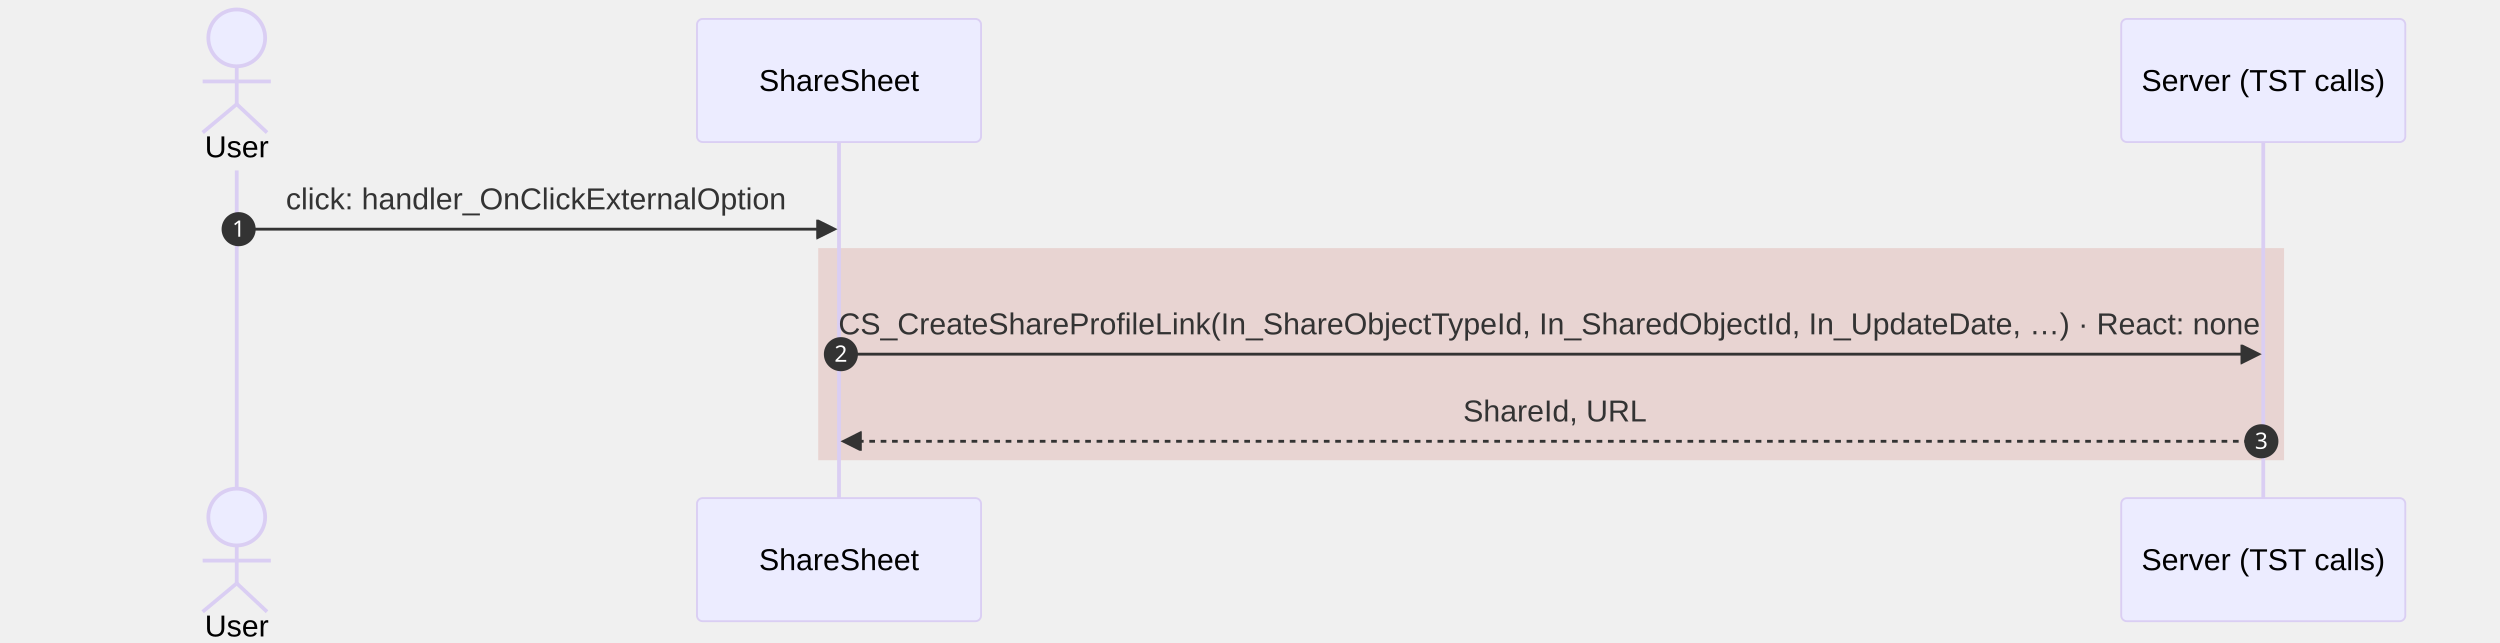
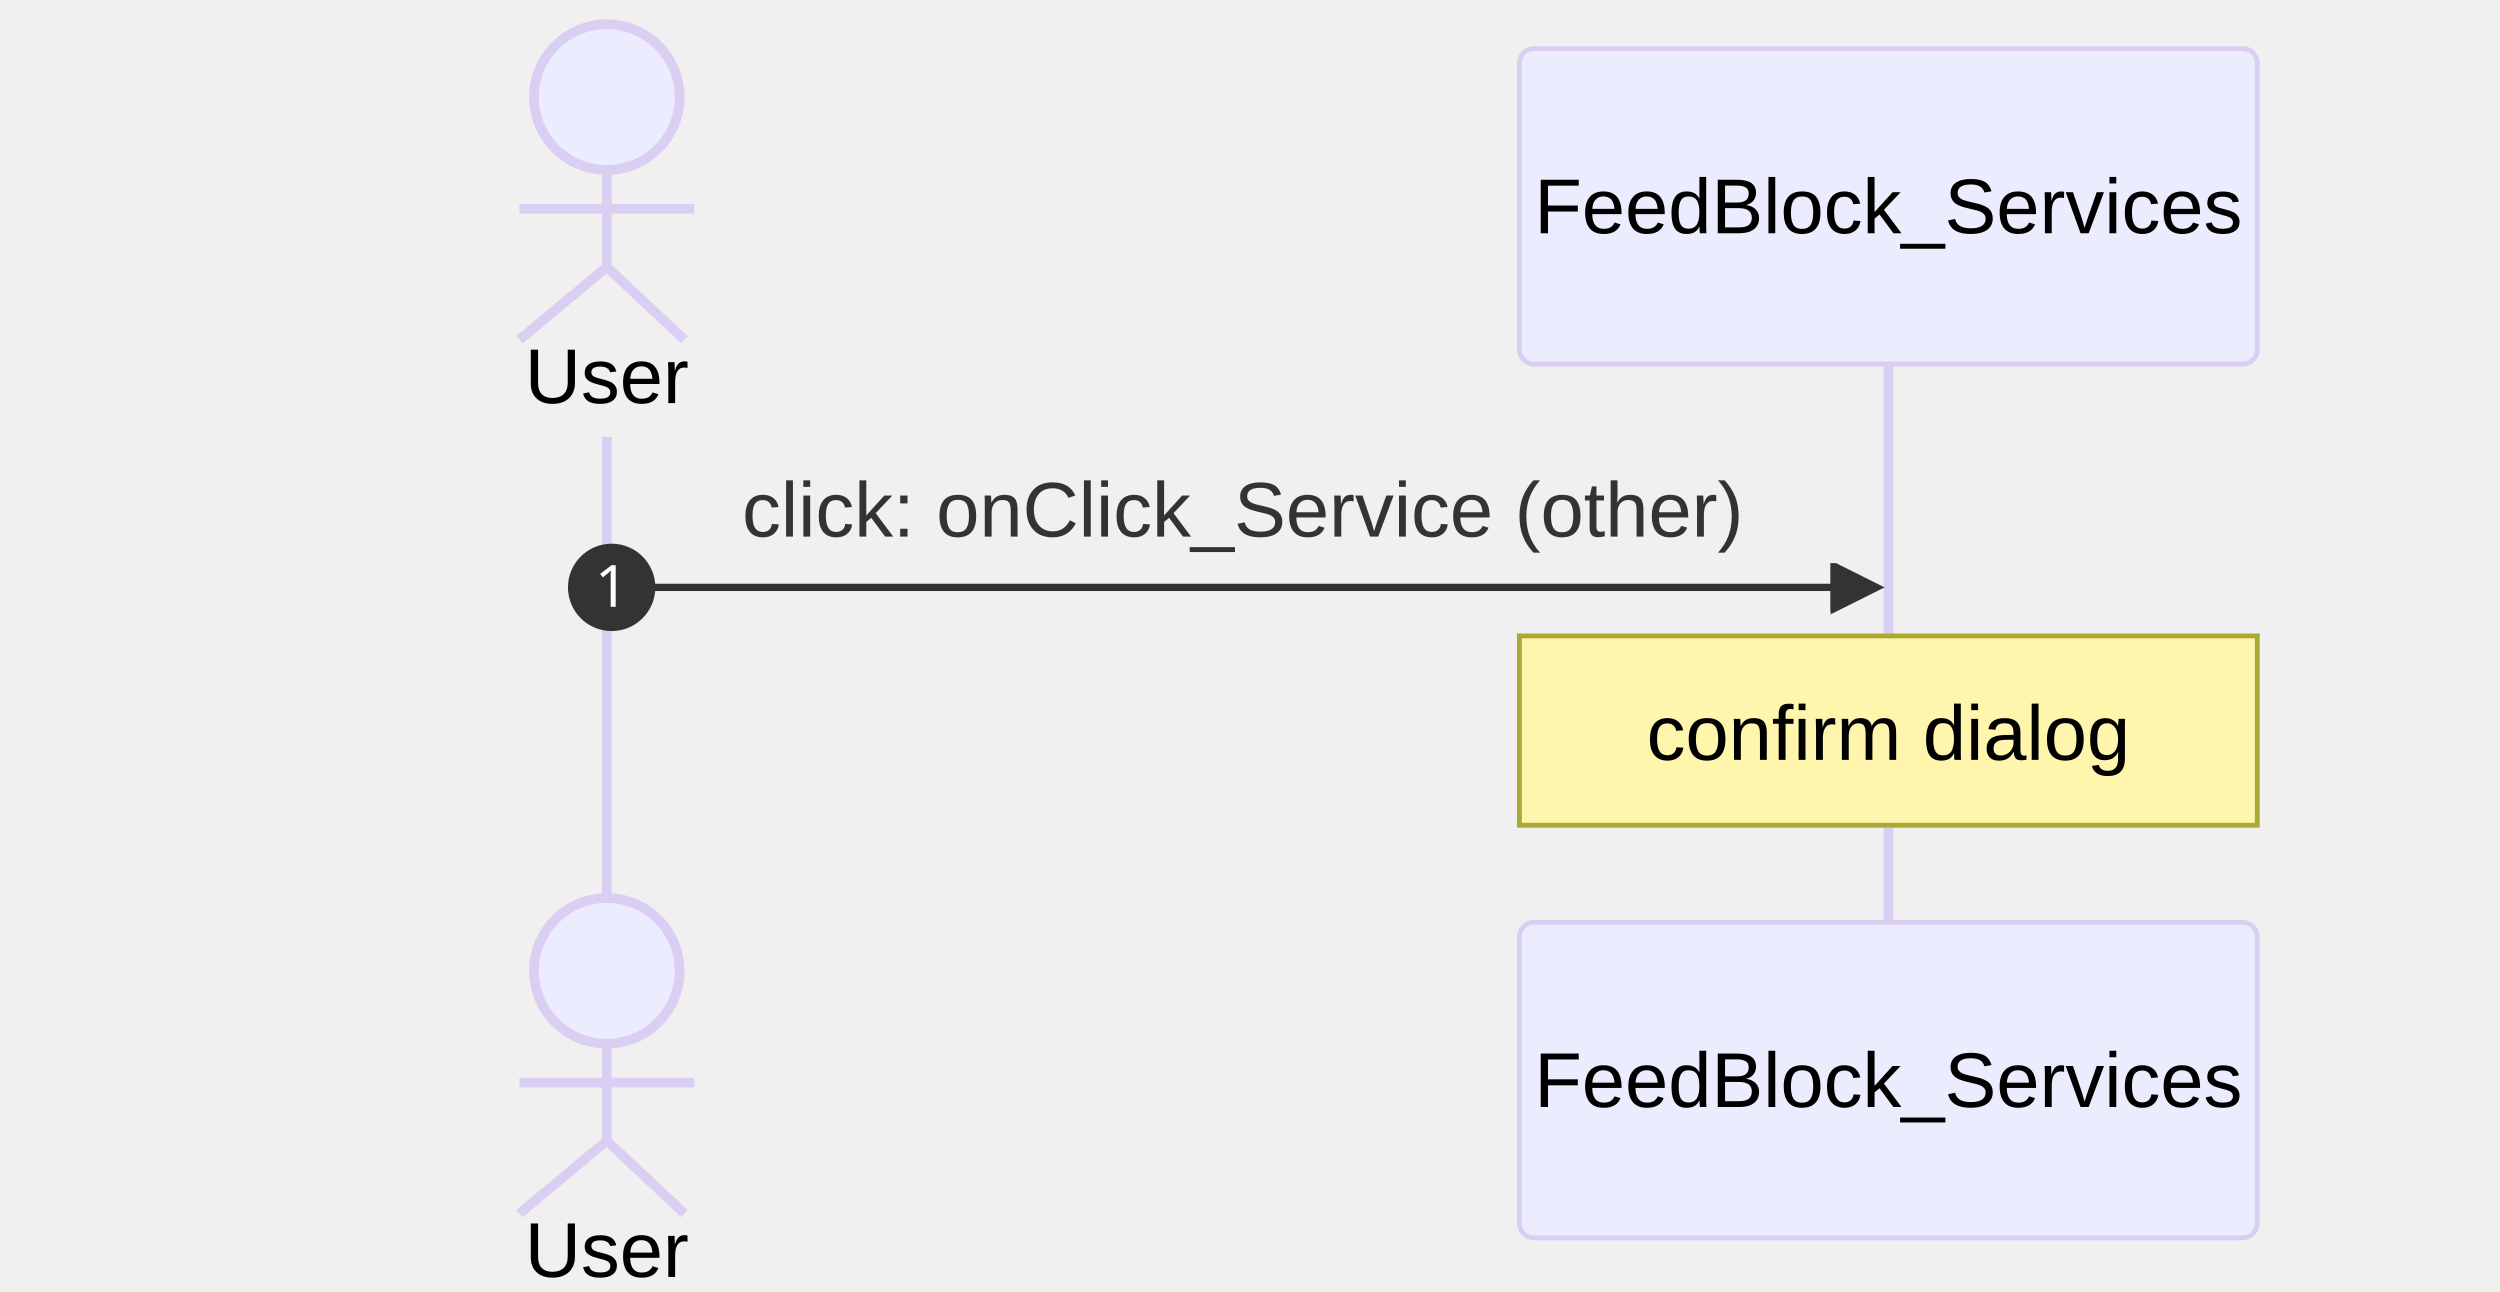
- <svg xmlns="http://www.w3.org/2000/svg" aria-roledescription="sequence" role="graphics-document document" viewBox="-50 -10 1320 339" style="max-width: 1320px;" width="100%" id="d">
-   <rect class="rect" height="112" width="774" fill="rgba(192, 57, 43, 0.15)" y="121" x="382" />
+ <svg xmlns="http://www.w3.org/2000/svg" aria-roledescription="sequence" role="graphics-document document" viewBox="-50 -10 515 266" style="background-color: #ffffff; max-width: 515px;" width="100%" id="d70">
  <g>
-     <rect class="actor actor-bottom" ry="3" rx="3" name="S" height="65" width="150" stroke="#666" fill="#eaeaea" y="253" x="1070" />
-     <text style="text-anchor: middle; font-size: 16px; font-weight: 400;" class="actor" alignment-baseline="central" dominant-baseline="central" y="285.5" x="1145">
-       <tspan dy="0" x="1145">Server (TST calls)</tspan>
+     <rect class="actor actor-bottom" ry="3" rx="3" name="B" height="65" width="152" stroke="#666" fill="#eaeaea" y="180" x="263" />
+     <text style="text-anchor: middle; font-size: 16px; font-weight: 400;" class="actor" alignment-baseline="central" dominant-baseline="central" y="212.5" x="339">
+       <tspan dy="0" x="339">FeedBlock_Services</tspan>
    </text>
  </g>
  <g>
-     <rect class="actor actor-bottom" ry="3" rx="3" name="B" height="65" width="150" stroke="#666" fill="#eaeaea" y="253" x="318" />
-     <text style="text-anchor: middle; font-size: 16px; font-weight: 400;" class="actor" alignment-baseline="central" dominant-baseline="central" y="285.5" x="393">
-       <tspan dy="0" x="393">ShareSheet</tspan>
-     </text>
-   </g>
-   <g>
-     <line stroke="#999" stroke-width="0.5px" class="200" y2="253" x2="1145" y1="5" x1="1145" id="actor2" />
-     <g id="root-2">
-       <rect class="actor actor-top" ry="3" rx="3" name="S" height="65" width="150" stroke="#666" fill="#eaeaea" y="0" x="1070" />
-       <text style="text-anchor: middle; font-size: 16px; font-weight: 400;" class="actor" alignment-baseline="central" dominant-baseline="central" y="32.5" x="1145">
-         <tspan dy="0" x="1145">Server (TST calls)</tspan>
+     <line stroke="#999" stroke-width="0.5px" class="200" y2="180" x2="339" y1="5" x1="339" id="actor101" />
+     <g id="root-101">
+       <rect class="actor actor-top" ry="3" rx="3" name="B" height="65" width="152" stroke="#666" fill="#eaeaea" y="0" x="263" />
+       <text style="text-anchor: middle; font-size: 16px; font-weight: 400;" class="actor" alignment-baseline="central" dominant-baseline="central" y="32.5" x="339">
+         <tspan dy="0" x="339">FeedBlock_Services</tspan>
      </text>
    </g>
  </g>
-   <g>
-     <line stroke="#999" stroke-width="0.5px" class="200" y2="253" x2="393" y1="5" x1="393" id="actor1" />
-     <g id="root-1">
-       <rect class="actor actor-top" ry="3" rx="3" name="B" height="65" width="150" stroke="#666" fill="#eaeaea" y="0" x="318" />
-       <text style="text-anchor: middle; font-size: 16px; font-weight: 400;" class="actor" alignment-baseline="central" dominant-baseline="central" y="32.5" x="393">
-         <tspan dy="0" x="393">ShareSheet</tspan>
-       </text>
-     </g>
-   </g>
-   <style>#d{font-family:"trebuchet ms",verdana,arial,sans-serif;font-size:16px;fill:#333;}#d .error-icon{fill:#552222;}#d .error-text{fill:#552222;stroke:#552222;}#d .edge-thickness-normal{stroke-width:2px;}#d .edge-thickness-thick{stroke-width:3.5px;}#d .edge-pattern-solid{stroke-dasharray:0;}#d .edge-pattern-dashed{stroke-dasharray:3;}#d .edge-pattern-dotted{stroke-dasharray:2;}#d .marker{fill:#333333;stroke:#333333;}#d .marker.cross{stroke:#333333;}#d svg{font-family:"trebuchet ms",verdana,arial,sans-serif;font-size:16px;}#d .actor{stroke:hsl(259.626, 59.777%, 87.902%);fill:#ECECFF;}#d text.actor&gt;tspan{fill:black;stroke:none;}#d .actor-line{stroke:grey;}#d .messageLine0{stroke-width:1.5;stroke-dasharray:none;stroke:#333;}#d .messageLine1{stroke-width:1.5;stroke-dasharray:2,2;stroke:#333;}#d #arrowhead path{fill:#333;stroke:#333;}#d .sequenceNumber{fill:white;}#d #sequencenumber{fill:#333;}#d #crosshead path{fill:#333;stroke:#333;}#d .messageText{fill:#333;stroke:none;}#d .labelBox{stroke:hsl(259.626, 59.777%, 87.902%);fill:#ECECFF;}#d .labelText,#d .labelText&gt;tspan{fill:black;stroke:none;}#d .loopText,#d .loopText&gt;tspan{fill:black;stroke:none;}#d .loopLine{stroke-width:2px;stroke-dasharray:2,2;stroke:hsl(259.626, 59.777%, 87.902%);fill:hsl(259.626, 59.777%, 87.902%);}#d .note{stroke:#aaaa33;fill:#fff5ad;}#d .noteText,#d .noteText&gt;tspan{fill:black;stroke:none;}#d .activation0{fill:#f4f4f4;stroke:#666;}#d .activation1{fill:#f4f4f4;stroke:#666;}#d .activation2{fill:#f4f4f4;stroke:#666;}#d .actorPopupMenu{position:absolute;}#d .actorPopupMenuPanel{position:absolute;fill:#ECECFF;box-shadow:0px 8px 16px 0px rgba(0,0,0,0.2);filter:drop-shadow(3px 5px 2px rgb(0 0 0 / 0.4));}#d .actor-man line{stroke:hsl(259.626, 59.777%, 87.902%);fill:#ECECFF;}#d .actor-man circle,#d line{stroke:hsl(259.626, 59.777%, 87.902%);fill:#ECECFF;stroke-width:2px;}#d :root{--mermaid-font-family:"trebuchet ms",verdana,arial,sans-serif;}</style>
+   <style>#d70{font-family:"trebuchet ms",verdana,arial,sans-serif;font-size:16px;fill:#333;}#d70 .error-icon{fill:#552222;}#d70 .error-text{fill:#552222;stroke:#552222;}#d70 .edge-thickness-normal{stroke-width:2px;}#d70 .edge-thickness-thick{stroke-width:3.5px;}#d70 .edge-pattern-solid{stroke-dasharray:0;}#d70 .edge-pattern-dashed{stroke-dasharray:3;}#d70 .edge-pattern-dotted{stroke-dasharray:2;}#d70 .marker{fill:#333333;stroke:#333333;}#d70 .marker.cross{stroke:#333333;}#d70 svg{font-family:"trebuchet ms",verdana,arial,sans-serif;font-size:16px;}#d70 .actor{stroke:hsl(259.626, 59.777%, 87.902%);fill:#ECECFF;}#d70 text.actor&gt;tspan{fill:black;stroke:none;}#d70 .actor-line{stroke:grey;}#d70 .messageLine0{stroke-width:1.5;stroke-dasharray:none;stroke:#333;}#d70 .messageLine1{stroke-width:1.5;stroke-dasharray:2,2;stroke:#333;}#d70 #arrowhead path{fill:#333;stroke:#333;}#d70 .sequenceNumber{fill:white;}#d70 #sequencenumber{fill:#333;}#d70 #crosshead path{fill:#333;stroke:#333;}#d70 .messageText{fill:#333;stroke:none;}#d70 .labelBox{stroke:hsl(259.626, 59.777%, 87.902%);fill:#ECECFF;}#d70 .labelText,#d70 .labelText&gt;tspan{fill:black;stroke:none;}#d70 .loopText,#d70 .loopText&gt;tspan{fill:black;stroke:none;}#d70 .loopLine{stroke-width:2px;stroke-dasharray:2,2;stroke:hsl(259.626, 59.777%, 87.902%);fill:hsl(259.626, 59.777%, 87.902%);}#d70 .note{stroke:#aaaa33;fill:#fff5ad;}#d70 .noteText,#d70 .noteText&gt;tspan{fill:black;stroke:none;}#d70 .activation0{fill:#f4f4f4;stroke:#666;}#d70 .activation1{fill:#f4f4f4;stroke:#666;}#d70 .activation2{fill:#f4f4f4;stroke:#666;}#d70 .actorPopupMenu{position:absolute;}#d70 .actorPopupMenuPanel{position:absolute;fill:#ECECFF;box-shadow:0px 8px 16px 0px rgba(0,0,0,0.2);filter:drop-shadow(3px 5px 2px rgb(0 0 0 / 0.4));}#d70 .actor-man line{stroke:hsl(259.626, 59.777%, 87.902%);fill:#ECECFF;}#d70 .actor-man circle,#d70 line{stroke:hsl(259.626, 59.777%, 87.902%);fill:#ECECFF;stroke-width:2px;}#d70 :root{--mermaid-font-family:"trebuchet ms",verdana,arial,sans-serif;}</style>
  <g />
  <defs>
    <symbol height="24" width="24" id="computer">
      <path d="M2 2v13h20v-13h-20zm18 11h-16v-9h16v9zm-10.228 6l.466-1h3.524l.467 1h-4.457zm14.228 3h-24l2-6h2.104l-1.33 4h18.45l-1.297-4h2.073l2 6zm-5-10h-14v-7h14v7z" transform="scale(.5)" />
    </symbol>
  </defs>
  <defs>
    <symbol clip-rule="evenodd" fill-rule="evenodd" id="database">
      <path d="M12.258.001l.256.004.255.005.253.008.251.01.249.012.247.015.246.016.242.019.241.02.239.023.236.024.233.027.231.028.229.031.225.032.223.034.22.036.217.038.214.04.211.041.208.043.205.045.201.046.198.048.194.05.191.051.187.053.183.054.18.056.175.057.172.059.168.06.163.061.16.063.155.064.15.066.074.033.073.033.071.034.07.034.069.035.068.035.067.035.066.035.064.036.064.036.062.036.06.036.06.037.058.037.058.037.055.038.055.038.053.038.052.038.051.039.05.039.048.039.047.039.045.04.044.04.043.04.041.04.04.041.039.041.037.041.036.041.034.041.033.042.032.042.03.042.029.042.027.042.026.043.024.043.023.043.021.043.02.043.018.044.017.043.015.044.013.044.012.044.011.045.009.044.007.045.006.045.004.045.002.045.001.045v17l-.001.045-.002.045-.004.045-.006.045-.007.045-.009.044-.011.045-.012.044-.013.044-.015.044-.017.043-.018.044-.02.043-.021.043-.023.043-.024.043-.026.043-.027.042-.029.042-.03.042-.032.042-.033.042-.034.041-.036.041-.037.041-.039.041-.04.041-.041.04-.043.04-.044.04-.045.04-.047.039-.048.039-.05.039-.051.039-.052.038-.053.038-.055.038-.055.038-.058.037-.058.037-.06.037-.06.036-.062.036-.064.036-.064.036-.066.035-.067.035-.068.035-.069.035-.07.034-.071.034-.073.033-.074.033-.15.066-.155.064-.16.063-.163.061-.168.06-.172.059-.175.057-.18.056-.183.054-.187.053-.191.051-.194.05-.198.048-.201.046-.205.045-.208.043-.211.041-.214.04-.217.038-.22.036-.223.034-.225.032-.229.031-.231.028-.233.027-.236.024-.239.023-.241.02-.242.019-.246.016-.247.015-.249.012-.251.01-.253.008-.255.005-.256.004-.258.001-.258-.001-.256-.004-.255-.005-.253-.008-.251-.01-.249-.012-.247-.015-.245-.016-.243-.019-.241-.02-.238-.023-.236-.024-.234-.027-.231-.028-.228-.031-.226-.032-.223-.034-.22-.036-.217-.038-.214-.04-.211-.041-.208-.043-.204-.045-.201-.046-.198-.048-.195-.05-.19-.051-.187-.053-.184-.054-.179-.056-.176-.057-.172-.059-.167-.06-.164-.061-.159-.063-.155-.064-.151-.066-.074-.033-.072-.033-.072-.034-.07-.034-.069-.035-.068-.035-.067-.035-.066-.035-.064-.036-.063-.036-.062-.036-.061-.036-.06-.037-.058-.037-.057-.037-.056-.038-.055-.038-.053-.038-.052-.038-.051-.039-.049-.039-.049-.039-.046-.039-.046-.04-.044-.04-.043-.04-.041-.04-.04-.041-.039-.041-.037-.041-.036-.041-.034-.041-.033-.042-.032-.042-.03-.042-.029-.042-.027-.042-.026-.043-.024-.043-.023-.043-.021-.043-.02-.043-.018-.044-.017-.043-.015-.044-.013-.044-.012-.044-.011-.045-.009-.044-.007-.045-.006-.045-.004-.045-.002-.045-.001-.045v-17l.001-.045.002-.045.004-.045.006-.045.007-.045.009-.044.011-.045.012-.044.013-.044.015-.044.017-.043.018-.044.02-.043.021-.043.023-.043.024-.043.026-.043.027-.042.029-.042.03-.042.032-.042.033-.042.034-.041.036-.041.037-.041.039-.041.04-.041.041-.04.043-.04.044-.04.046-.04.046-.039.049-.039.049-.039.051-.039.052-.038.053-.038.055-.038.056-.038.057-.037.058-.037.06-.037.061-.036.062-.036.063-.036.064-.036.066-.035.067-.035.068-.035.069-.035.07-.034.072-.034.072-.033.074-.033.151-.066.155-.064.159-.063.164-.061.167-.06.172-.059.176-.057.179-.056.184-.054.187-.053.19-.051.195-.05.198-.048.201-.046.204-.045.208-.043.211-.041.214-.04.217-.038.22-.036.223-.034.226-.032.228-.031.231-.028.234-.027.236-.024.238-.023.241-.02.243-.019.245-.016.247-.015.249-.012.251-.01.253-.008.255-.005.256-.004.258-.001.258.001zm-9.258 20.499v.01l.001.021.003.021.004.022.005.021.006.022.007.022.009.023.01.022.011.023.012.023.013.023.015.023.016.024.017.023.018.024.019.024.021.024.022.025.023.024.024.025.052.049.056.05.061.051.066.051.07.051.075.051.079.052.084.052.088.052.092.052.097.052.102.051.105.052.11.052.114.051.119.051.123.051.127.05.131.05.135.05.139.048.144.049.147.047.152.047.155.047.16.045.163.045.167.043.171.043.176.041.178.041.183.039.187.039.19.037.194.035.197.035.202.033.204.031.209.03.212.029.216.027.219.025.222.024.226.021.23.02.233.018.236.016.24.015.243.012.246.01.249.008.253.005.256.004.259.001.26-.001.257-.004.254-.005.25-.008.247-.011.244-.012.241-.014.237-.016.233-.018.231-.021.226-.021.224-.024.22-.026.216-.027.212-.028.21-.031.205-.031.202-.034.198-.034.194-.036.191-.037.187-.039.183-.04.179-.04.175-.042.172-.043.168-.044.163-.045.16-.046.155-.046.152-.047.148-.048.143-.049.139-.049.136-.05.131-.05.126-.05.123-.051.118-.052.114-.051.11-.052.106-.052.101-.052.096-.052.092-.052.088-.053.083-.051.079-.052.074-.052.07-.051.065-.051.06-.051.056-.05.051-.05.023-.024.023-.025.021-.024.02-.024.019-.024.018-.024.017-.024.015-.023.014-.024.013-.023.012-.023.01-.023.01-.022.008-.022.006-.022.006-.022.004-.022.004-.021.001-.021.001-.021v-4.127l-.077.055-.08.053-.083.054-.085.053-.087.052-.09.052-.093.051-.095.05-.097.05-.1.049-.102.049-.105.048-.106.047-.109.047-.111.046-.114.045-.115.045-.118.044-.12.043-.122.042-.124.042-.126.041-.128.04-.13.04-.132.038-.134.038-.135.037-.138.037-.139.035-.142.035-.143.034-.144.033-.147.032-.148.031-.15.03-.151.03-.153.029-.154.027-.156.027-.158.026-.159.025-.161.024-.162.023-.163.022-.165.021-.166.02-.167.019-.169.018-.169.017-.171.016-.173.015-.173.014-.175.013-.175.012-.177.011-.178.01-.179.008-.179.008-.181.006-.182.005-.182.004-.184.003-.184.002h-.37l-.184-.002-.184-.003-.182-.004-.182-.005-.181-.006-.179-.008-.179-.008-.178-.01-.176-.011-.176-.012-.175-.013-.173-.014-.172-.015-.171-.016-.17-.017-.169-.018-.167-.019-.166-.02-.165-.021-.163-.022-.162-.023-.161-.024-.159-.025-.157-.026-.156-.027-.155-.027-.153-.029-.151-.03-.15-.03-.148-.031-.146-.032-.145-.033-.143-.034-.141-.035-.14-.035-.137-.037-.136-.037-.134-.038-.132-.038-.13-.04-.128-.04-.126-.041-.124-.042-.122-.042-.12-.044-.117-.043-.116-.045-.113-.045-.112-.046-.109-.047-.106-.047-.105-.048-.102-.049-.1-.049-.097-.05-.095-.05-.093-.052-.09-.051-.087-.052-.085-.053-.083-.054-.08-.054-.077-.054v4.127zm0-5.654v.011l.001.021.003.021.004.021.005.022.006.022.007.022.009.022.01.022.011.023.012.023.013.023.015.024.016.023.017.024.018.024.019.024.021.024.022.024.023.025.024.024.052.05.056.05.061.05.066.051.07.051.075.052.079.051.084.052.088.052.092.052.097.052.102.052.105.052.11.051.114.051.119.052.123.05.127.051.131.05.135.049.139.049.144.048.147.048.152.047.155.046.16.045.163.045.167.044.171.042.176.042.178.04.183.04.187.038.19.037.194.036.197.034.202.033.204.032.209.03.212.028.216.027.219.025.222.024.226.022.23.02.233.018.236.016.24.014.243.012.246.01.249.008.253.006.256.003.259.001.26-.001.257-.003.254-.006.25-.008.247-.01.244-.012.241-.015.237-.016.233-.018.231-.02.226-.022.224-.024.22-.025.216-.027.212-.029.21-.03.205-.032.202-.033.198-.035.194-.036.191-.037.187-.039.183-.039.179-.041.175-.042.172-.043.168-.044.163-.045.16-.045.155-.047.152-.047.148-.048.143-.048.139-.05.136-.049.131-.05.126-.051.123-.051.118-.051.114-.052.11-.052.106-.052.101-.052.096-.052.092-.052.088-.052.083-.052.079-.052.074-.051.07-.052.065-.051.06-.05.056-.051.051-.049.023-.025.023-.024.021-.025.02-.024.019-.024.018-.024.017-.024.015-.023.014-.023.013-.024.012-.022.01-.023.01-.023.008-.022.006-.022.006-.022.004-.021.004-.022.001-.021.001-.021v-4.139l-.077.054-.08.054-.083.054-.085.052-.087.053-.09.051-.093.051-.095.051-.097.05-.1.049-.102.049-.105.048-.106.047-.109.047-.111.046-.114.045-.115.044-.118.044-.12.044-.122.042-.124.042-.126.041-.128.04-.13.039-.132.039-.134.038-.135.037-.138.036-.139.036-.142.035-.143.033-.144.033-.147.033-.148.031-.15.03-.151.03-.153.028-.154.028-.156.027-.158.026-.159.025-.161.024-.162.023-.163.022-.165.021-.166.02-.167.019-.169.018-.169.017-.171.016-.173.015-.173.014-.175.013-.175.012-.177.011-.178.009-.179.009-.179.007-.181.007-.182.005-.182.004-.184.003-.184.002h-.37l-.184-.002-.184-.003-.182-.004-.182-.005-.181-.007-.179-.007-.179-.009-.178-.009-.176-.011-.176-.012-.175-.013-.173-.014-.172-.015-.171-.016-.17-.017-.169-.018-.167-.019-.166-.02-.165-.021-.163-.022-.162-.023-.161-.024-.159-.025-.157-.026-.156-.027-.155-.028-.153-.028-.151-.03-.15-.03-.148-.031-.146-.033-.145-.033-.143-.033-.141-.035-.14-.036-.137-.036-.136-.037-.134-.038-.132-.039-.13-.039-.128-.04-.126-.041-.124-.042-.122-.043-.12-.043-.117-.044-.116-.044-.113-.046-.112-.046-.109-.046-.106-.047-.105-.048-.102-.049-.1-.049-.097-.05-.095-.051-.093-.051-.09-.051-.087-.053-.085-.052-.083-.054-.08-.054-.077-.054v4.139zm0-5.666v.011l.001.02.003.022.004.021.005.022.006.021.007.022.009.023.01.022.011.023.012.023.013.023.015.023.016.024.017.024.018.023.019.024.021.025.022.024.023.024.024.025.052.05.056.05.061.05.066.051.07.051.075.052.079.051.084.052.088.052.092.052.097.052.102.052.105.051.11.052.114.051.119.051.123.051.127.05.131.05.135.05.139.049.144.048.147.048.152.047.155.046.16.045.163.045.167.043.171.043.176.042.178.04.183.04.187.038.19.037.194.036.197.034.202.033.204.032.209.03.212.028.216.027.219.025.222.024.226.021.23.02.233.018.236.017.24.014.243.012.246.01.249.008.253.006.256.003.259.001.26-.001.257-.003.254-.006.25-.008.247-.01.244-.013.241-.014.237-.016.233-.018.231-.02.226-.022.224-.024.22-.025.216-.027.212-.029.21-.03.205-.032.202-.033.198-.035.194-.036.191-.037.187-.039.183-.039.179-.041.175-.042.172-.043.168-.044.163-.045.16-.045.155-.047.152-.047.148-.048.143-.049.139-.049.136-.049.131-.051.126-.05.123-.051.118-.052.114-.051.11-.052.106-.052.101-.052.096-.052.092-.052.088-.052.083-.052.079-.052.074-.052.07-.051.065-.051.06-.051.056-.05.051-.049.023-.025.023-.025.021-.024.02-.024.019-.024.018-.024.017-.024.015-.023.014-.024.013-.023.012-.023.01-.022.01-.023.008-.022.006-.022.006-.022.004-.022.004-.021.001-.021.001-.021v-4.153l-.077.054-.08.054-.083.053-.085.053-.087.053-.09.051-.093.051-.095.051-.097.05-.1.049-.102.048-.105.048-.106.048-.109.046-.111.046-.114.046-.115.044-.118.044-.12.043-.122.043-.124.042-.126.041-.128.04-.13.039-.132.039-.134.038-.135.037-.138.036-.139.036-.142.034-.143.034-.144.033-.147.032-.148.032-.15.03-.151.03-.153.028-.154.028-.156.027-.158.026-.159.024-.161.024-.162.023-.163.023-.165.021-.166.02-.167.019-.169.018-.169.017-.171.016-.173.015-.173.014-.175.013-.175.012-.177.01-.178.01-.179.009-.179.007-.181.006-.182.006-.182.004-.184.003-.184.001-.185.001-.185-.001-.184-.001-.184-.003-.182-.004-.182-.006-.181-.006-.179-.007-.179-.009-.178-.01-.176-.01-.176-.012-.175-.013-.173-.014-.172-.015-.171-.016-.17-.017-.169-.018-.167-.019-.166-.02-.165-.021-.163-.023-.162-.023-.161-.024-.159-.024-.157-.026-.156-.027-.155-.028-.153-.028-.151-.03-.15-.03-.148-.032-.146-.032-.145-.033-.143-.034-.141-.034-.14-.036-.137-.036-.136-.037-.134-.038-.132-.039-.13-.039-.128-.041-.126-.041-.124-.041-.122-.043-.12-.043-.117-.044-.116-.044-.113-.046-.112-.046-.109-.046-.106-.048-.105-.048-.102-.048-.1-.05-.097-.049-.095-.051-.093-.051-.09-.052-.087-.052-.085-.053-.083-.053-.08-.054-.077-.054v4.153zm8.74-8.179l-.257.004-.254.005-.25.008-.247.011-.244.012-.241.014-.237.016-.233.018-.231.021-.226.022-.224.023-.22.026-.216.027-.212.028-.21.031-.205.032-.202.033-.198.034-.194.036-.191.038-.187.038-.183.04-.179.041-.175.042-.172.043-.168.043-.163.045-.16.046-.155.046-.152.048-.148.048-.143.048-.139.049-.136.05-.131.05-.126.051-.123.051-.118.051-.114.052-.11.052-.106.052-.101.052-.096.052-.092.052-.088.052-.083.052-.079.052-.074.051-.07.052-.065.051-.06.05-.056.05-.051.05-.023.025-.023.024-.021.024-.02.025-.019.024-.018.024-.017.023-.015.024-.014.023-.013.023-.012.023-.01.023-.01.022-.008.022-.006.023-.006.021-.004.022-.004.021-.001.021-.001.021.001.021.001.021.004.021.004.022.006.021.006.023.008.022.01.022.01.023.012.023.013.023.014.023.015.024.017.023.018.024.019.024.02.025.021.024.023.024.023.025.051.05.056.05.06.05.065.051.07.052.074.051.079.052.083.052.088.052.092.052.096.052.101.052.106.052.11.052.114.052.118.051.123.051.126.051.131.05.136.05.139.049.143.048.148.048.152.048.155.046.16.046.163.045.168.043.172.043.175.042.179.041.183.04.187.038.191.038.194.036.198.034.202.033.205.032.21.031.212.028.216.027.22.026.224.023.226.022.231.021.233.018.237.016.241.014.244.012.247.011.25.008.254.005.257.004.26.001.26-.001.257-.004.254-.005.25-.008.247-.011.244-.012.241-.014.237-.016.233-.018.231-.021.226-.022.224-.023.22-.026.216-.027.212-.028.21-.031.205-.032.202-.033.198-.034.194-.036.191-.038.187-.038.183-.04.179-.041.175-.042.172-.043.168-.043.163-.045.16-.046.155-.046.152-.048.148-.048.143-.048.139-.049.136-.05.131-.05.126-.051.123-.051.118-.051.114-.052.11-.052.106-.052.101-.052.096-.052.092-.052.088-.052.083-.052.079-.052.074-.051.07-.052.065-.051.06-.05.056-.05.051-.05.023-.025.023-.024.021-.024.02-.025.019-.024.018-.024.017-.023.015-.024.014-.023.013-.023.012-.023.01-.023.01-.022.008-.022.006-.023.006-.021.004-.022.004-.021.001-.021.001-.021-.001-.021-.001-.021-.004-.021-.004-.022-.006-.021-.006-.023-.008-.022-.01-.022-.01-.023-.012-.023-.013-.023-.014-.023-.015-.024-.017-.023-.018-.024-.019-.024-.02-.025-.021-.024-.023-.024-.023-.025-.051-.05-.056-.05-.06-.05-.065-.051-.07-.052-.074-.051-.079-.052-.083-.052-.088-.052-.092-.052-.096-.052-.101-.052-.106-.052-.11-.052-.114-.052-.118-.051-.123-.051-.126-.051-.131-.05-.136-.05-.139-.049-.143-.048-.148-.048-.152-.048-.155-.046-.16-.046-.163-.045-.168-.043-.172-.043-.175-.042-.179-.041-.183-.04-.187-.038-.191-.038-.194-.036-.198-.034-.202-.033-.205-.032-.21-.031-.212-.028-.216-.027-.22-.026-.224-.023-.226-.022-.231-.021-.233-.018-.237-.016-.241-.014-.244-.012-.247-.011-.25-.008-.254-.005-.257-.004-.26-.001-.26.001z" transform="scale(.5)" />
    </symbol>
  </defs>
  <defs>
    <symbol height="24" width="24" id="clock">
      <path d="M12 2c5.514 0 10 4.486 10 10s-4.486 10-10 10-10-4.486-10-10 4.486-10 10-10zm0-2c-6.627 0-12 5.373-12 12s5.373 12 12 12 12-5.373 12-12-5.373-12-12-12zm5.848 12.459c.202.038.202.333.001.372-1.907.361-6.045 1.111-6.547 1.111-.719 0-1.301-.582-1.301-1.301 0-.512.77-5.447 1.125-7.445.034-.192.312-.181.343.014l.985 6.238 5.394 1.011z" transform="scale(.5)" />
    </symbol>
  </defs>
  <defs>
    <marker orient="auto" markerHeight="12" markerWidth="12" markerUnits="userSpaceOnUse" refY="5" refX="7.9" id="arrowhead">
      <path d="M 0 0 L 10 5 L 0 10 z" />
    </marker>
  </defs>
  <defs>
    <marker refY="4.5" refX="4" orient="auto" markerHeight="8" markerWidth="15" id="crosshead">
      <path style="stroke-dasharray: 0, 0;" d="M 1,2 L 6,7 M 6,2 L 1,7" stroke-width="1pt" stroke="#000000" fill="none" />
    </marker>
  </defs>
  <defs>
    <marker orient="auto" markerHeight="28" markerWidth="20" refY="7" refX="15.5" id="filled-head">
      <path d="M 18,7 L9,13 L14,7 L9,1 Z" />
    </marker>
  </defs>
  <defs>
    <marker orient="auto" markerHeight="40" markerWidth="60" refY="15" refX="15" id="sequencenumber">
      <circle r="6" cy="15" cx="15" />
    </marker>
  </defs>
-   <line stroke="#999" stroke-width="0.5px" class="200" y2="253" x2="75" y1="80" x1="75" id="actor0" />
+   <g>
+     <rect class="note" ry="0" rx="0" height="39" width="152" stroke="#666" fill="#EDF2AE" y="121" x="263" />
+     <text style="font-size: 16px; font-weight: 400;" dy="1em" class="noteText" alignment-baseline="middle" dominant-baseline="middle" text-anchor="middle" y="126" x="339">
+       <tspan x="339">confirm dialog</tspan>
+     </text>
+   </g>
+   <line stroke="#999" stroke-width="0.5px" class="200" y2="180" x2="75" y1="80" x1="75" id="actor100" />
  <g name="U" class="actor-man actor-top">
-     <line y2="45" x2="75" y1="25" x1="75" id="actor-man-torso0" />
-     <line y2="33" x2="93" y1="33" x1="57" id="actor-man-arms0" />
+     <line y2="45" x2="75" y1="25" x1="75" id="actor-man-torso100" />
+     <line y2="33" x2="93" y1="33" x1="57" id="actor-man-arms100" />
    <line y2="45" x2="75" y1="60" x1="57" />
    <line y2="60" x2="91" y1="45" x1="75" />
    <circle height="65" width="150" r="15" cy="10" cx="75" />
    <text style="text-anchor: middle; font-size: 16px; font-weight: 400;" class="actor" alignment-baseline="central" dominant-baseline="central" y="67.5" x="75">
      <tspan dy="0" x="75">User</tspan>
    </text>
  </g>
-   <text style="font-size: 16px; font-weight: 400;" dy="1em" class="messageText" alignment-baseline="middle" dominant-baseline="middle" text-anchor="middle" y="80" x="233">click: handler_OnClickExternalOption</text>
-   <line style="fill: none;" marker-start="url(#sequencenumber)" marker-end="url(#arrowhead)" stroke="none" stroke-width="2" class="messageLine0" y2="111" x2="389" y1="111" x1="76" />
+   <text style="font-size: 16px; font-weight: 400;" dy="1em" class="messageText" alignment-baseline="middle" dominant-baseline="middle" text-anchor="middle" y="80" x="206">click: onClick_Service (other)</text>
+   <line style="fill: none;" marker-start="url(#sequencenumber)" marker-end="url(#arrowhead)" stroke="none" stroke-width="2" class="messageLine0" y2="111" x2="335" y1="111" x1="76" />
  <text class="sequenceNumber" text-anchor="middle" font-size="12px" font-family="sans-serif" y="115" x="76">1</text>
-   <text style="font-size: 16px; font-weight: 400;" dy="1em" class="messageText" alignment-baseline="middle" dominant-baseline="middle" text-anchor="middle" y="146" x="768">CS_CreateShareProfileLink(In_ShareObjectTypeId, In_SharedObjectId, In_UpdateDate, …) · React: none</text>
-   <line style="fill: none;" marker-start="url(#sequencenumber)" marker-end="url(#arrowhead)" stroke="none" stroke-width="2" class="messageLine0" y2="177" x2="1141" y1="177" x1="394" />
-   <text class="sequenceNumber" text-anchor="middle" font-size="12px" font-family="sans-serif" y="181" x="394">2</text>
-   <text style="font-size: 16px; font-weight: 400;" dy="1em" class="messageText" alignment-baseline="middle" dominant-baseline="middle" text-anchor="middle" y="192" x="771">ShareId, URL</text>
-   <line style="stroke-dasharray: 3, 3; fill: none;" marker-start="url(#sequencenumber)" marker-end="url(#arrowhead)" stroke="none" stroke-width="2" class="messageLine1" y2="223" x2="397" y1="223" x1="1144" />
-   <text class="sequenceNumber" text-anchor="middle" font-size="12px" font-family="sans-serif" y="227" x="1144">3</text>
  <g name="U" class="actor-man actor-bottom">
-     <line y2="298" x2="75" y1="278" x1="75" id="actor-man-torso2" />
-     <line y2="286" x2="93" y1="286" x1="57" id="actor-man-arms2" />
-     <line y2="298" x2="75" y1="313" x1="57" />
-     <line y2="313" x2="91" y1="298" x1="75" />
-     <circle height="65" width="150" r="15" cy="263" cx="75" />
-     <text style="text-anchor: middle; font-size: 16px; font-weight: 400;" class="actor" alignment-baseline="central" dominant-baseline="central" y="320.5" x="75">
+     <line y2="225" x2="75" y1="205" x1="75" id="actor-man-torso101" />
+     <line y2="213" x2="93" y1="213" x1="57" id="actor-man-arms101" />
+     <line y2="225" x2="75" y1="240" x1="57" />
+     <line y2="240" x2="91" y1="225" x1="75" />
+     <circle height="65" width="150" r="15" cy="190" cx="75" />
+     <text style="text-anchor: middle; font-size: 16px; font-weight: 400;" class="actor" alignment-baseline="central" dominant-baseline="central" y="247.5" x="75">
      <tspan dy="0" x="75">User</tspan>
    </text>
  </g>
</svg>
